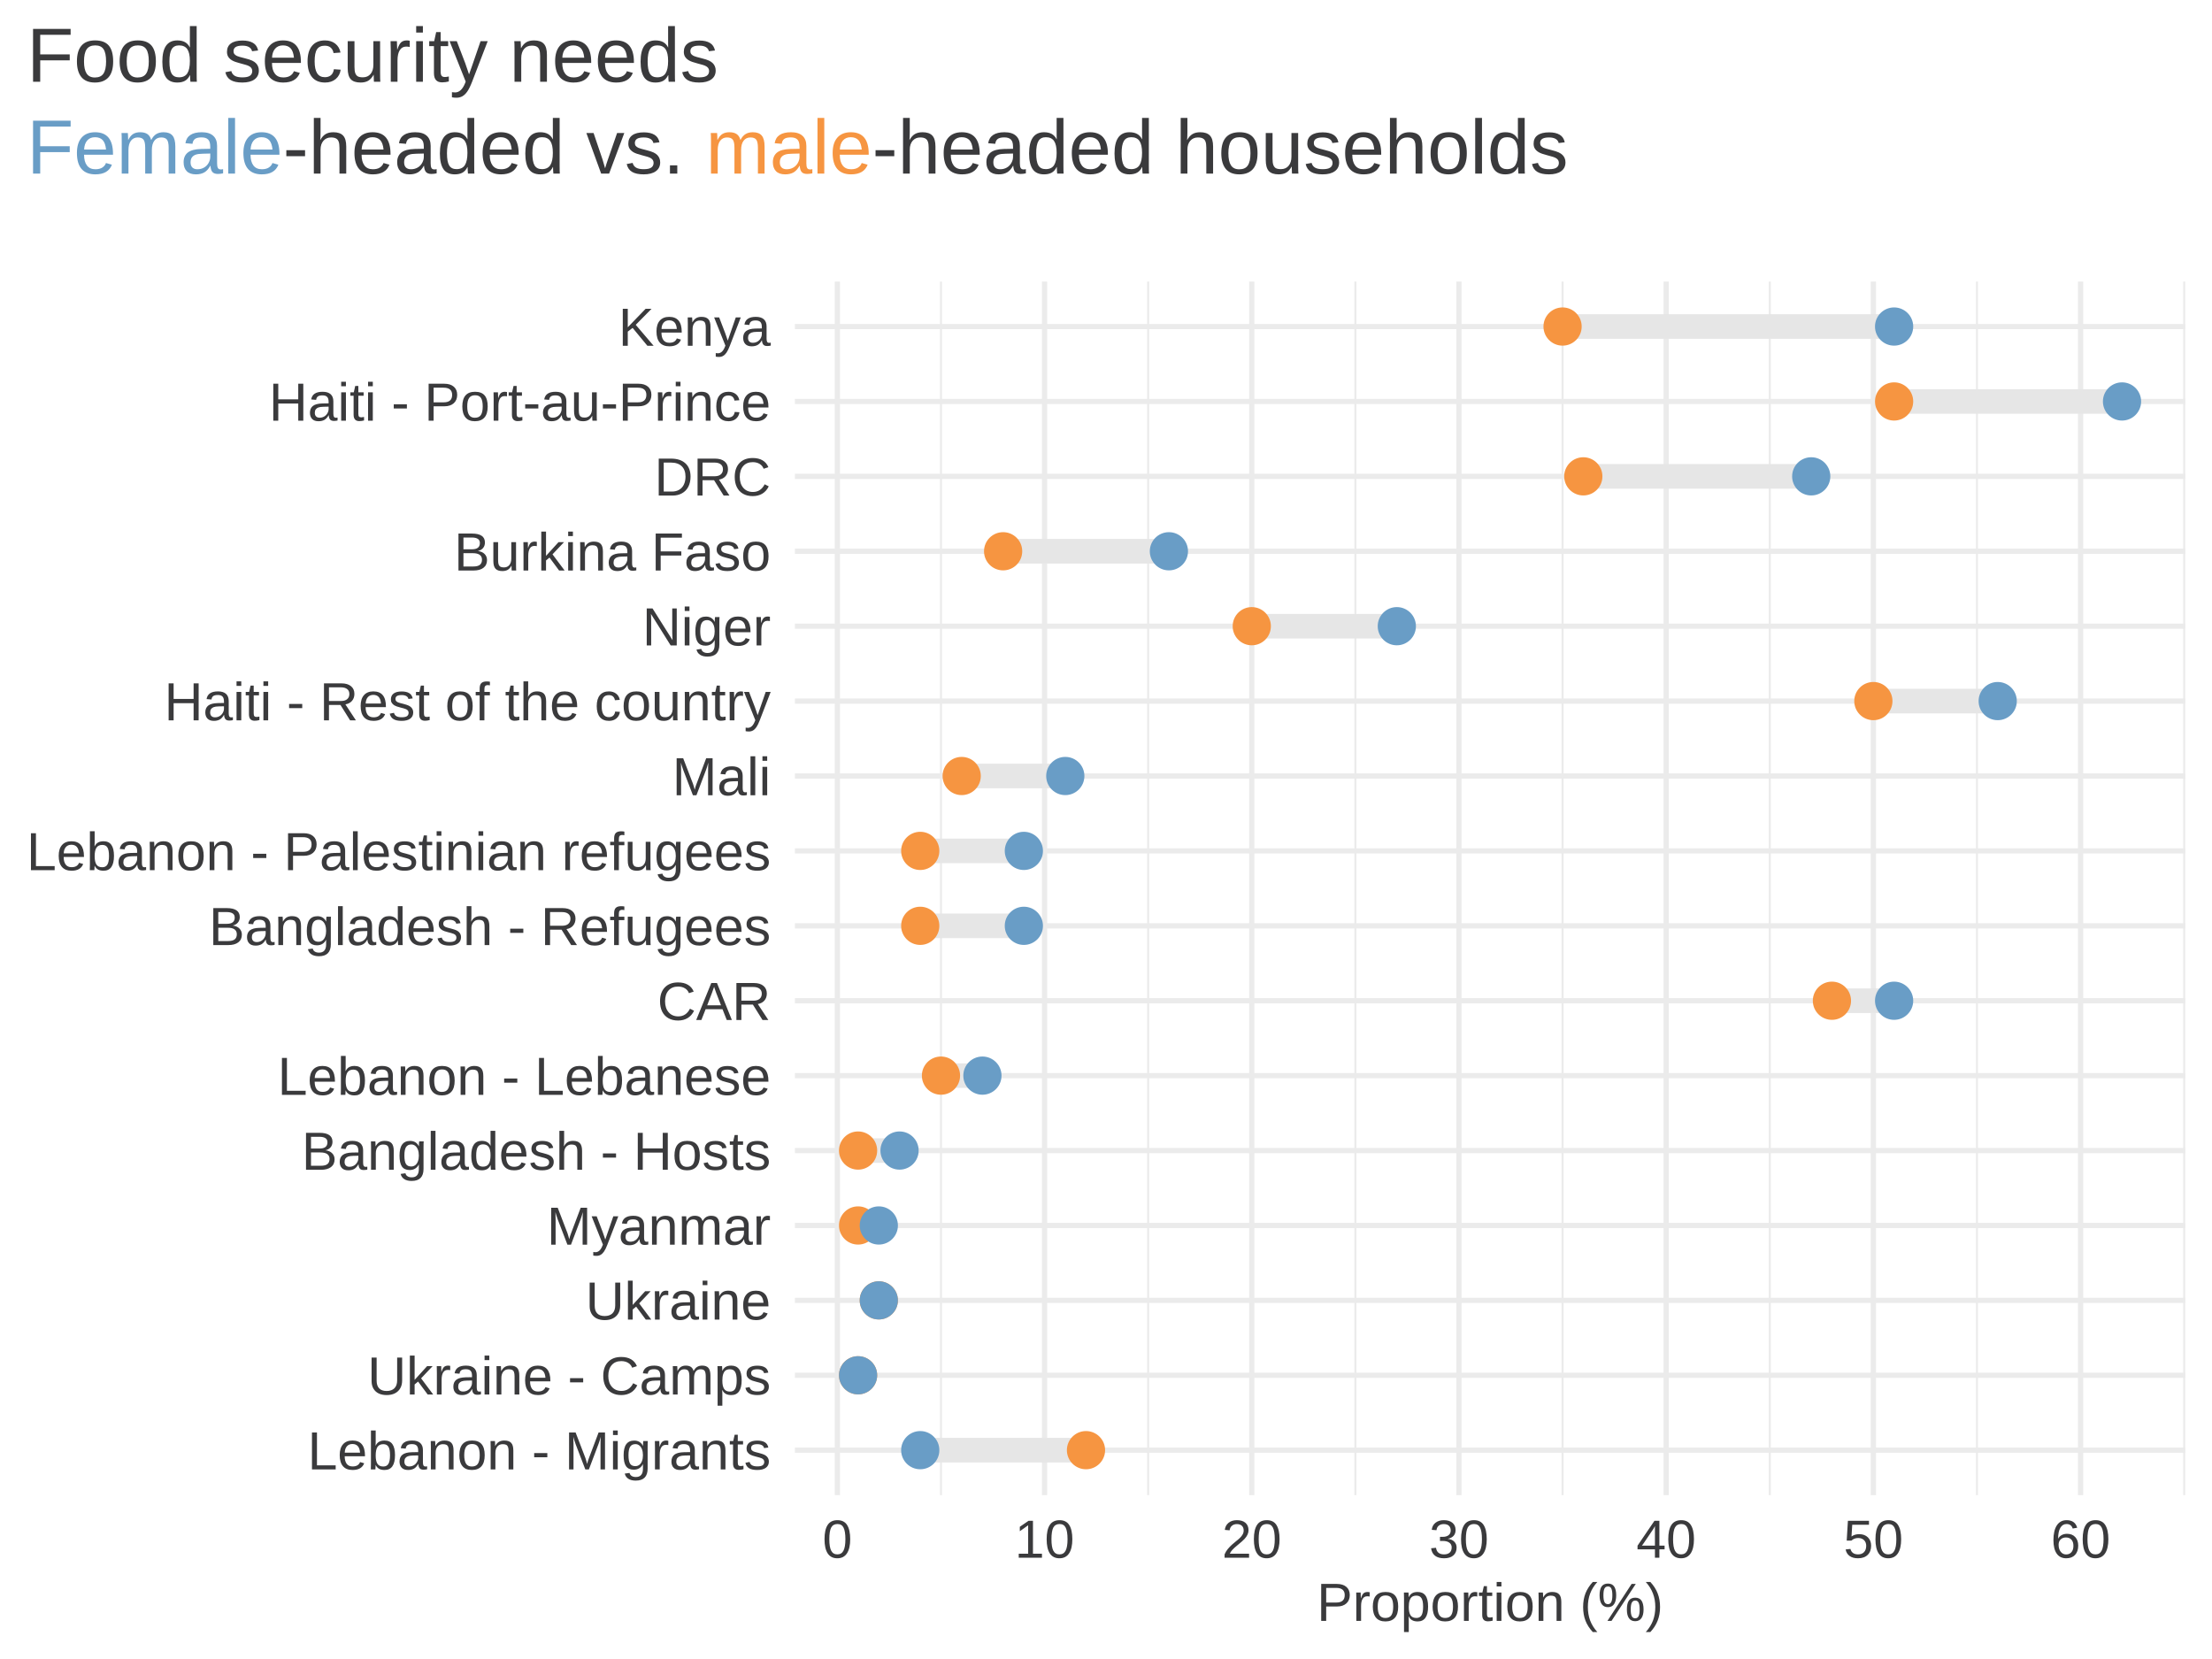
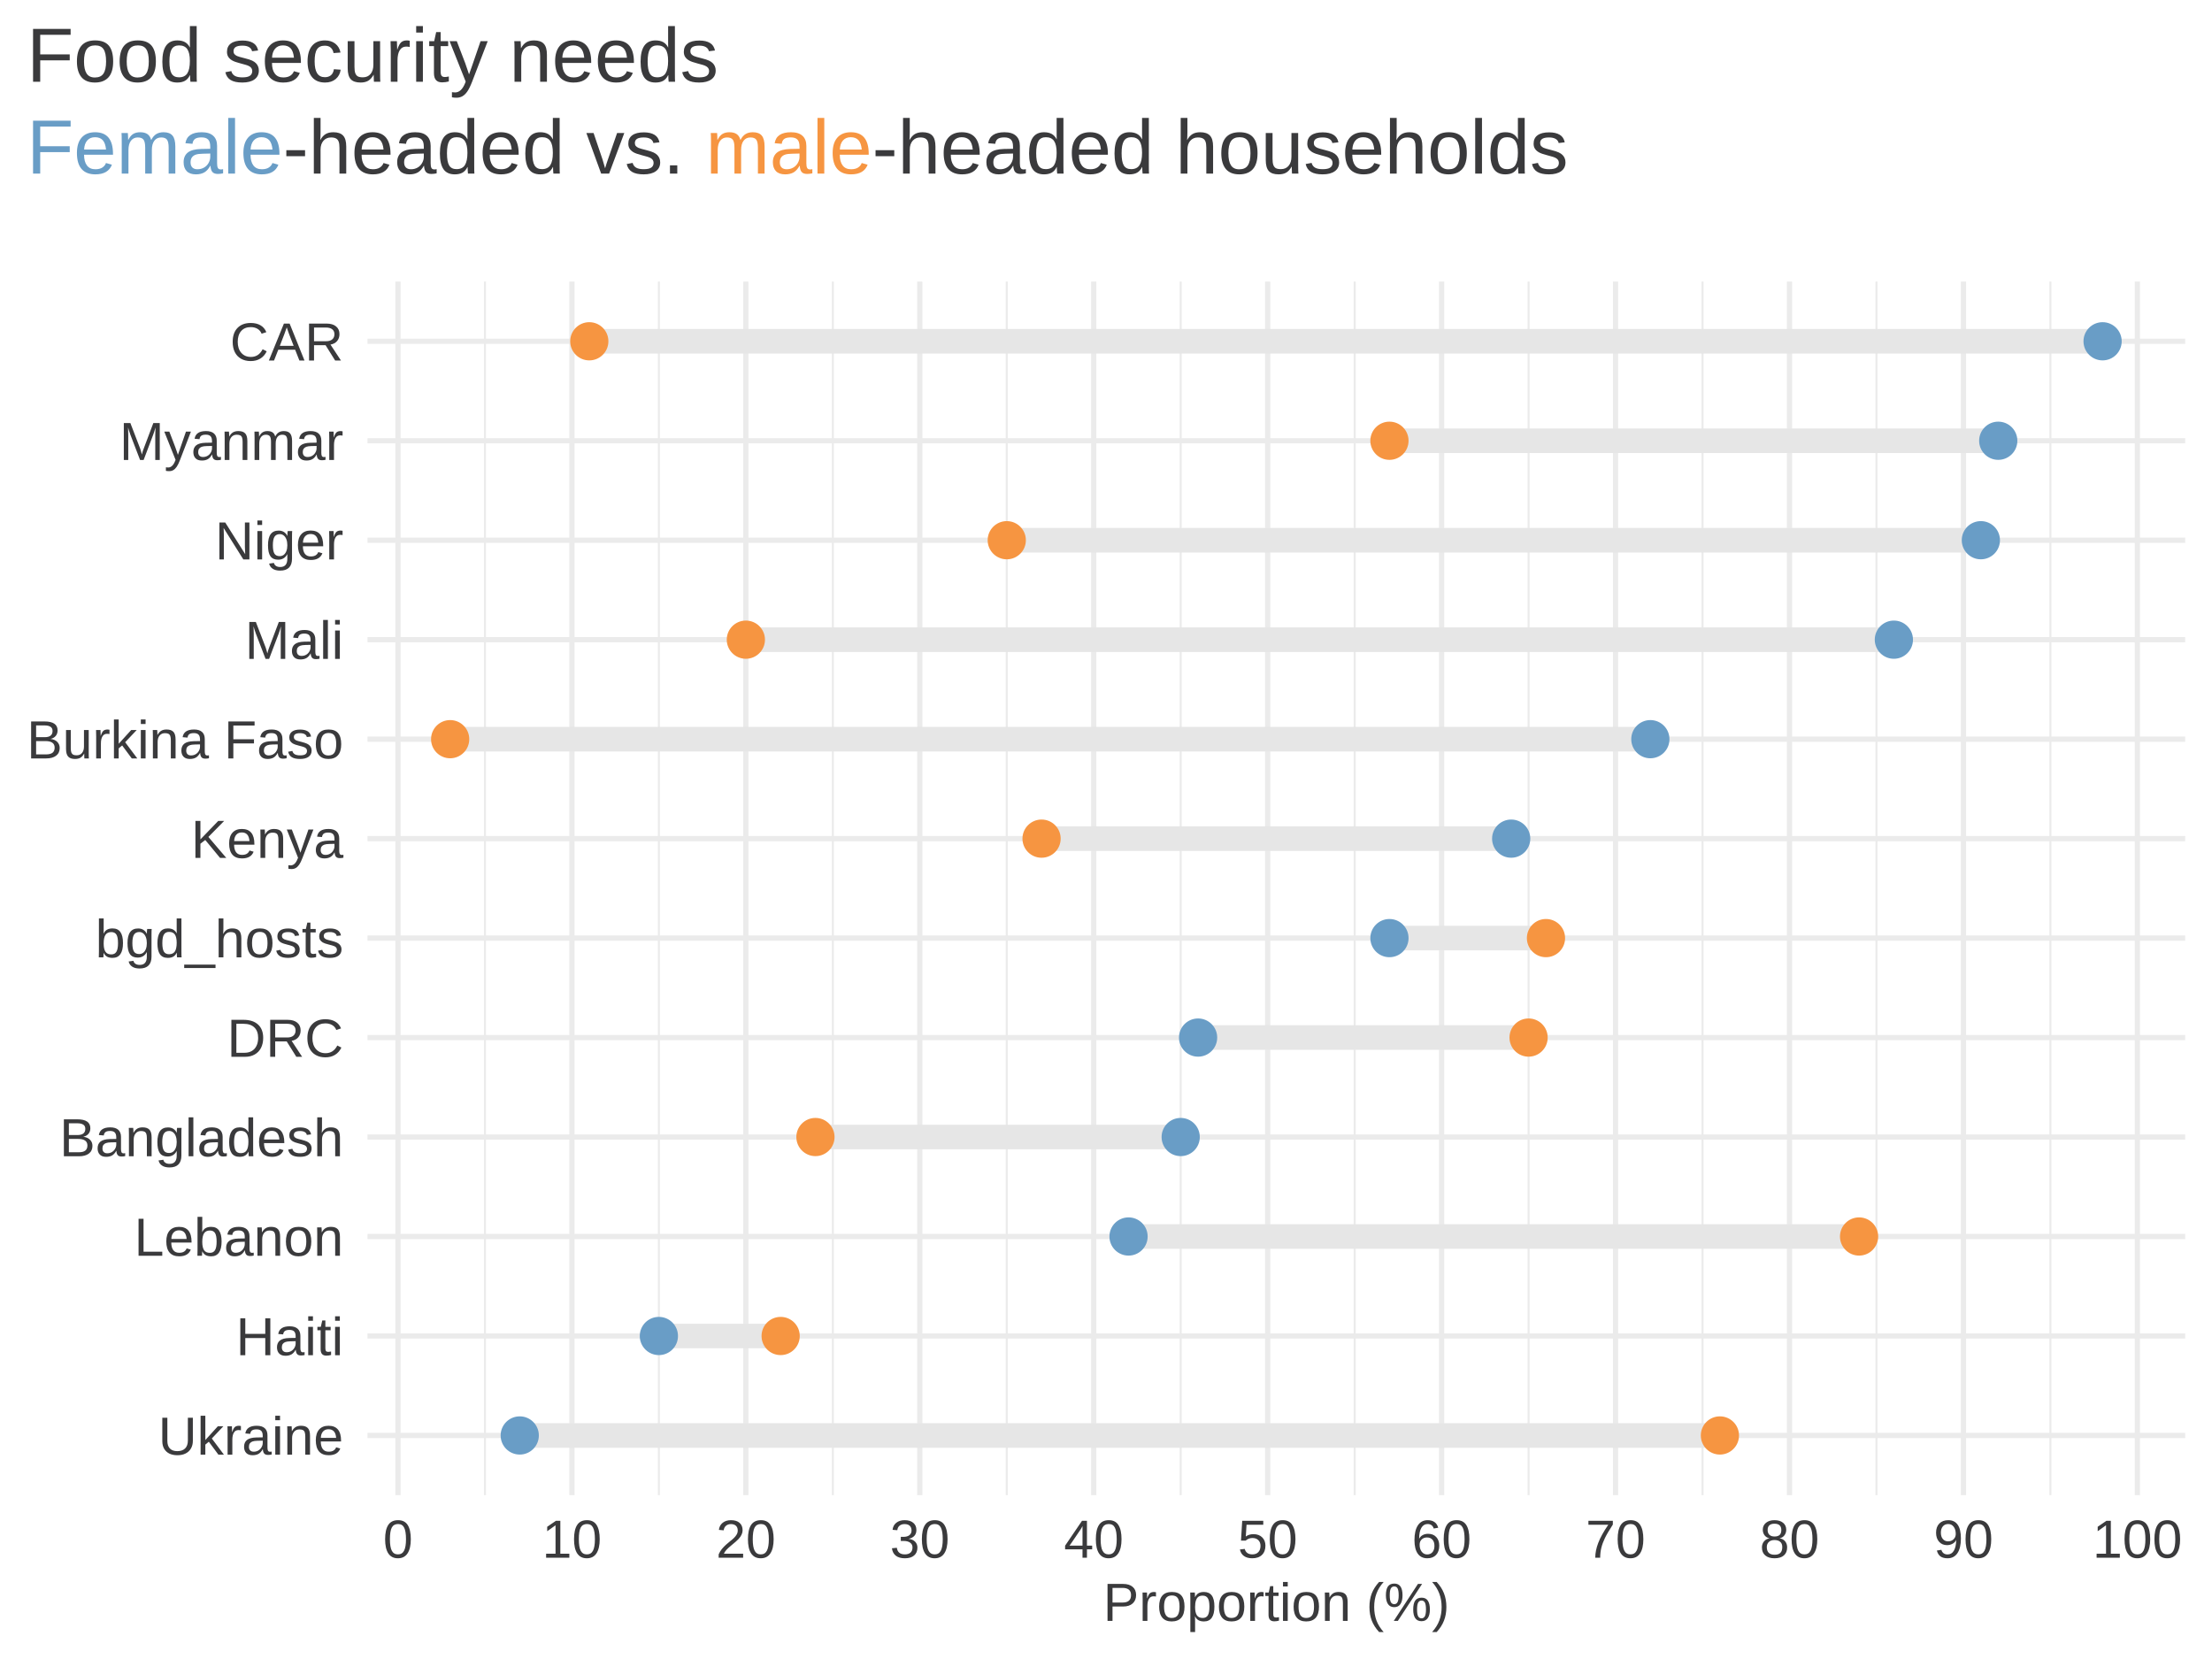
<svg xmlns="http://www.w3.org/2000/svg" class="svglite" width="576.00pt" height="432.00pt" viewBox="0 0 576.00 432.00">
  <defs>
    <style type="text/css">
    .svglite line, .svglite polyline, .svglite polygon, .svglite path, .svglite rect, .svglite circle {
      fill: none;
      stroke: #000000;
      stroke-linecap: round;
      stroke-linejoin: round;
      stroke-miterlimit: 10.00;
    }
    .svglite text {
      white-space: pre;
    }
  </style>
  </defs>
  <rect width="100%" height="100%" style="stroke: none; fill: none;" />
  <defs>
    <clipPath id="cpMC4wMHw1NzYuMDB8MC4wMHw0MzIuMDA=">
      <rect x="0.00" y="0.00" width="576.00" height="432.00" />
    </clipPath>
  </defs>
  <g clip-path="url(#cpMC4wMHw1NzYuMDB8MC4wMHw0MzIuMDA=)">
</g>
  <defs>
-     <clipPath id="cpMjA2Ljk5fDU2OS4wM3w3My4zM3wzODkuMzM=">
-       <rect x="206.99" y="73.33" width="362.04" height="316.00" />
+     <clipPath id="cpOTUuNzB8NTY5LjAzfDczLjMzfDM4OS4zMw==">
+       <rect x="95.70" y="73.33" width="473.32" height="316.00" />
    </clipPath>
  </defs>
-   <g clip-path="url(#cpMjA2Ljk5fDU2OS4wM3w3My4zM3wzODkuMzM=)">
-     <polyline points="245.03,389.33 245.03,73.33 " style="stroke-width: 0.53; stroke: #EBEBEB; stroke-linecap: butt;" />
-     <polyline points="298.98,389.33 298.98,73.33 " style="stroke-width: 0.53; stroke: #EBEBEB; stroke-linecap: butt;" />
-     <polyline points="352.94,389.33 352.94,73.33 " style="stroke-width: 0.53; stroke: #EBEBEB; stroke-linecap: butt;" />
-     <polyline points="406.89,389.33 406.89,73.33 " style="stroke-width: 0.53; stroke: #EBEBEB; stroke-linecap: butt;" />
-     <polyline points="460.85,389.33 460.85,73.33 " style="stroke-width: 0.53; stroke: #EBEBEB; stroke-linecap: butt;" />
-     <polyline points="514.80,389.33 514.80,73.33 " style="stroke-width: 0.53; stroke: #EBEBEB; stroke-linecap: butt;" />
-     <polyline points="568.76,389.33 568.76,73.33 " style="stroke-width: 0.53; stroke: #EBEBEB; stroke-linecap: butt;" />
-     <polyline points="206.99,377.62 569.03,377.62 " style="stroke-width: 1.36; stroke: #EBEBEB; stroke-linecap: butt;" />
-     <polyline points="206.99,358.12 569.03,358.12 " style="stroke-width: 1.36; stroke: #EBEBEB; stroke-linecap: butt;" />
-     <polyline points="206.99,338.61 569.03,338.61 " style="stroke-width: 1.36; stroke: #EBEBEB; stroke-linecap: butt;" />
-     <polyline points="206.99,319.11 569.03,319.11 " style="stroke-width: 1.36; stroke: #EBEBEB; stroke-linecap: butt;" />
-     <polyline points="206.99,299.60 569.03,299.60 " style="stroke-width: 1.36; stroke: #EBEBEB; stroke-linecap: butt;" />
-     <polyline points="206.99,280.09 569.03,280.09 " style="stroke-width: 1.36; stroke: #EBEBEB; stroke-linecap: butt;" />
-     <polyline points="206.99,260.59 569.03,260.59 " style="stroke-width: 1.36; stroke: #EBEBEB; stroke-linecap: butt;" />
-     <polyline points="206.99,241.08 569.03,241.08 " style="stroke-width: 1.36; stroke: #EBEBEB; stroke-linecap: butt;" />
-     <polyline points="206.99,221.57 569.03,221.57 " style="stroke-width: 1.36; stroke: #EBEBEB; stroke-linecap: butt;" />
-     <polyline points="206.99,202.07 569.03,202.07 " style="stroke-width: 1.36; stroke: #EBEBEB; stroke-linecap: butt;" />
-     <polyline points="206.99,182.56 569.03,182.56 " style="stroke-width: 1.36; stroke: #EBEBEB; stroke-linecap: butt;" />
-     <polyline points="206.99,163.06 569.03,163.06 " style="stroke-width: 1.36; stroke: #EBEBEB; stroke-linecap: butt;" />
-     <polyline points="206.99,143.55 569.03,143.55 " style="stroke-width: 1.36; stroke: #EBEBEB; stroke-linecap: butt;" />
-     <polyline points="206.99,124.04 569.03,124.04 " style="stroke-width: 1.36; stroke: #EBEBEB; stroke-linecap: butt;" />
-     <polyline points="206.99,104.54 569.03,104.54 " style="stroke-width: 1.36; stroke: #EBEBEB; stroke-linecap: butt;" />
-     <polyline points="206.99,85.03 569.03,85.03 " style="stroke-width: 1.36; stroke: #EBEBEB; stroke-linecap: butt;" />
-     <polyline points="218.05,389.33 218.05,73.33 " style="stroke-width: 1.36; stroke: #EBEBEB; stroke-linecap: butt;" />
-     <polyline points="272.00,389.33 272.00,73.33 " style="stroke-width: 1.36; stroke: #EBEBEB; stroke-linecap: butt;" />
-     <polyline points="325.96,389.33 325.96,73.33 " style="stroke-width: 1.36; stroke: #EBEBEB; stroke-linecap: butt;" />
-     <polyline points="379.91,389.33 379.91,73.33 " style="stroke-width: 1.36; stroke: #EBEBEB; stroke-linecap: butt;" />
-     <polyline points="433.87,389.33 433.87,73.33 " style="stroke-width: 1.36; stroke: #EBEBEB; stroke-linecap: butt;" />
-     <polyline points="487.82,389.33 487.82,73.33 " style="stroke-width: 1.36; stroke: #EBEBEB; stroke-linecap: butt;" />
-     <polyline points="541.78,389.33 541.78,73.33 " style="stroke-width: 1.36; stroke: #EBEBEB; stroke-linecap: butt;" />
-     <line x1="223.44" y1="358.12" x2="223.44" y2="358.12" style="stroke-width: 6.40; stroke: #E6E6E6; stroke-linecap: butt;" />
-     <line x1="228.84" y1="338.61" x2="228.84" y2="338.61" style="stroke-width: 6.40; stroke: #E6E6E6; stroke-linecap: butt;" />
-     <line x1="363.73" y1="163.06" x2="325.96" y2="163.06" style="stroke-width: 6.40; stroke: #E6E6E6; stroke-linecap: butt;" />
-     <line x1="228.84" y1="319.11" x2="223.44" y2="319.11" style="stroke-width: 6.40; stroke: #E6E6E6; stroke-linecap: butt;" />
-     <line x1="277.40" y1="202.07" x2="250.42" y2="202.07" style="stroke-width: 6.40; stroke: #E6E6E6; stroke-linecap: butt;" />
-     <line x1="266.61" y1="221.57" x2="239.63" y2="221.57" style="stroke-width: 6.40; stroke: #E6E6E6; stroke-linecap: butt;" />
-     <line x1="255.82" y1="280.09" x2="245.03" y2="280.09" style="stroke-width: 6.40; stroke: #E6E6E6; stroke-linecap: butt;" />
-     <line x1="239.63" y1="377.62" x2="282.79" y2="377.62" style="stroke-width: 6.40; stroke: #E6E6E6; stroke-linecap: butt;" />
-     <line x1="493.22" y1="85.03" x2="406.89" y2="85.03" style="stroke-width: 6.40; stroke: #E6E6E6; stroke-linecap: butt;" />
-     <line x1="552.57" y1="104.54" x2="493.22" y2="104.54" style="stroke-width: 6.40; stroke: #E6E6E6; stroke-linecap: butt;" />
-     <line x1="520.20" y1="182.56" x2="487.82" y2="182.56" style="stroke-width: 6.40; stroke: #E6E6E6; stroke-linecap: butt;" />
-     <line x1="471.64" y1="124.04" x2="412.29" y2="124.04" style="stroke-width: 6.40; stroke: #E6E6E6; stroke-linecap: butt;" />
-     <line x1="493.22" y1="260.59" x2="477.03" y2="260.59" style="stroke-width: 6.40; stroke: #E6E6E6; stroke-linecap: butt;" />
-     <line x1="304.38" y1="143.55" x2="261.21" y2="143.55" style="stroke-width: 6.40; stroke: #E6E6E6; stroke-linecap: butt;" />
-     <line x1="266.61" y1="241.08" x2="239.63" y2="241.08" style="stroke-width: 6.40; stroke: #E6E6E6; stroke-linecap: butt;" />
-     <line x1="234.24" y1="299.60" x2="223.44" y2="299.60" style="stroke-width: 6.40; stroke: #E6E6E6; stroke-linecap: butt;" />
-     <circle cx="223.44" cy="358.12" r="4.62" style="stroke-width: 0.71; stroke: #F69541; fill: #F69541;" />
-     <circle cx="228.84" cy="338.61" r="4.62" style="stroke-width: 0.71; stroke: #F69541; fill: #F69541;" />
-     <circle cx="325.96" cy="163.06" r="4.62" style="stroke-width: 0.71; stroke: #F69541; fill: #F69541;" />
-     <circle cx="223.44" cy="319.11" r="4.62" style="stroke-width: 0.71; stroke: #F69541; fill: #F69541;" />
-     <circle cx="250.42" cy="202.07" r="4.62" style="stroke-width: 0.71; stroke: #F69541; fill: #F69541;" />
-     <circle cx="239.63" cy="221.57" r="4.62" style="stroke-width: 0.71; stroke: #F69541; fill: #F69541;" />
-     <circle cx="245.03" cy="280.09" r="4.62" style="stroke-width: 0.71; stroke: #F69541; fill: #F69541;" />
-     <circle cx="282.79" cy="377.62" r="4.62" style="stroke-width: 0.71; stroke: #F69541; fill: #F69541;" />
-     <circle cx="406.89" cy="85.03" r="4.62" style="stroke-width: 0.71; stroke: #F69541; fill: #F69541;" />
-     <circle cx="493.22" cy="104.54" r="4.62" style="stroke-width: 0.71; stroke: #F69541; fill: #F69541;" />
-     <circle cx="487.82" cy="182.56" r="4.62" style="stroke-width: 0.71; stroke: #F69541; fill: #F69541;" />
-     <circle cx="412.29" cy="124.04" r="4.62" style="stroke-width: 0.71; stroke: #F69541; fill: #F69541;" />
-     <circle cx="477.03" cy="260.59" r="4.62" style="stroke-width: 0.71; stroke: #F69541; fill: #F69541;" />
-     <circle cx="261.21" cy="143.55" r="4.62" style="stroke-width: 0.71; stroke: #F69541; fill: #F69541;" />
-     <circle cx="239.63" cy="241.08" r="4.62" style="stroke-width: 0.71; stroke: #F69541; fill: #F69541;" />
-     <circle cx="223.44" cy="299.60" r="4.62" style="stroke-width: 0.71; stroke: #F69541; fill: #F69541;" />
-     <circle cx="223.44" cy="358.12" r="4.62" style="stroke-width: 0.71; stroke: #699DC6; fill: #699DC6;" />
-     <circle cx="228.84" cy="338.61" r="4.62" style="stroke-width: 0.71; stroke: #699DC6; fill: #699DC6;" />
-     <circle cx="363.73" cy="163.06" r="4.62" style="stroke-width: 0.71; stroke: #699DC6; fill: #699DC6;" />
-     <circle cx="228.84" cy="319.11" r="4.62" style="stroke-width: 0.71; stroke: #699DC6; fill: #699DC6;" />
-     <circle cx="277.40" cy="202.07" r="4.62" style="stroke-width: 0.71; stroke: #699DC6; fill: #699DC6;" />
-     <circle cx="266.61" cy="221.57" r="4.62" style="stroke-width: 0.71; stroke: #699DC6; fill: #699DC6;" />
-     <circle cx="255.82" cy="280.09" r="4.62" style="stroke-width: 0.71; stroke: #699DC6; fill: #699DC6;" />
-     <circle cx="239.63" cy="377.62" r="4.62" style="stroke-width: 0.71; stroke: #699DC6; fill: #699DC6;" />
-     <circle cx="493.22" cy="85.03" r="4.62" style="stroke-width: 0.71; stroke: #699DC6; fill: #699DC6;" />
-     <circle cx="552.57" cy="104.54" r="4.62" style="stroke-width: 0.71; stroke: #699DC6; fill: #699DC6;" />
-     <circle cx="520.20" cy="182.56" r="4.62" style="stroke-width: 0.71; stroke: #699DC6; fill: #699DC6;" />
-     <circle cx="471.64" cy="124.04" r="4.62" style="stroke-width: 0.71; stroke: #699DC6; fill: #699DC6;" />
-     <circle cx="493.22" cy="260.59" r="4.62" style="stroke-width: 0.71; stroke: #699DC6; fill: #699DC6;" />
-     <circle cx="304.38" cy="143.55" r="4.62" style="stroke-width: 0.71; stroke: #699DC6; fill: #699DC6;" />
-     <circle cx="266.61" cy="241.08" r="4.62" style="stroke-width: 0.71; stroke: #699DC6; fill: #699DC6;" />
-     <circle cx="234.24" cy="299.60" r="4.62" style="stroke-width: 0.71; stroke: #699DC6; fill: #699DC6;" />
+   <g clip-path="url(#cpOTUuNzB8NTY5LjAzfDczLjMzfDM4OS4zMw==)">
+     <polyline points="126.28,389.33 126.28,73.33 " style="stroke-width: 0.53; stroke: #EBEBEB; stroke-linecap: butt;" />
+     <polyline points="171.57,389.33 171.57,73.33 " style="stroke-width: 0.53; stroke: #EBEBEB; stroke-linecap: butt;" />
+     <polyline points="216.87,389.33 216.87,73.33 " style="stroke-width: 0.53; stroke: #EBEBEB; stroke-linecap: butt;" />
+     <polyline points="262.16,389.33 262.16,73.33 " style="stroke-width: 0.53; stroke: #EBEBEB; stroke-linecap: butt;" />
+     <polyline points="307.45,389.33 307.45,73.33 " style="stroke-width: 0.53; stroke: #EBEBEB; stroke-linecap: butt;" />
+     <polyline points="352.75,389.33 352.75,73.33 " style="stroke-width: 0.53; stroke: #EBEBEB; stroke-linecap: butt;" />
+     <polyline points="398.04,389.33 398.04,73.33 " style="stroke-width: 0.53; stroke: #EBEBEB; stroke-linecap: butt;" />
+     <polyline points="443.34,389.33 443.34,73.33 " style="stroke-width: 0.53; stroke: #EBEBEB; stroke-linecap: butt;" />
+     <polyline points="488.63,389.33 488.63,73.33 " style="stroke-width: 0.53; stroke: #EBEBEB; stroke-linecap: butt;" />
+     <polyline points="533.92,389.33 533.92,73.33 " style="stroke-width: 0.53; stroke: #EBEBEB; stroke-linecap: butt;" />
+     <polyline points="95.70,373.79 569.03,373.79 " style="stroke-width: 1.36; stroke: #EBEBEB; stroke-linecap: butt;" />
+     <polyline points="95.70,347.89 569.03,347.89 " style="stroke-width: 1.36; stroke: #EBEBEB; stroke-linecap: butt;" />
+     <polyline points="95.70,321.98 569.03,321.98 " style="stroke-width: 1.36; stroke: #EBEBEB; stroke-linecap: butt;" />
+     <polyline points="95.70,296.08 569.03,296.08 " style="stroke-width: 1.36; stroke: #EBEBEB; stroke-linecap: butt;" />
+     <polyline points="95.70,270.18 569.03,270.18 " style="stroke-width: 1.36; stroke: #EBEBEB; stroke-linecap: butt;" />
+     <polyline points="95.70,244.28 569.03,244.28 " style="stroke-width: 1.36; stroke: #EBEBEB; stroke-linecap: butt;" />
+     <polyline points="95.70,218.38 569.03,218.38 " style="stroke-width: 1.36; stroke: #EBEBEB; stroke-linecap: butt;" />
+     <polyline points="95.70,192.48 569.03,192.48 " style="stroke-width: 1.36; stroke: #EBEBEB; stroke-linecap: butt;" />
+     <polyline points="95.70,166.57 569.03,166.57 " style="stroke-width: 1.36; stroke: #EBEBEB; stroke-linecap: butt;" />
+     <polyline points="95.70,140.67 569.03,140.67 " style="stroke-width: 1.36; stroke: #EBEBEB; stroke-linecap: butt;" />
+     <polyline points="95.70,114.77 569.03,114.77 " style="stroke-width: 1.36; stroke: #EBEBEB; stroke-linecap: butt;" />
+     <polyline points="95.70,88.87 569.03,88.87 " style="stroke-width: 1.36; stroke: #EBEBEB; stroke-linecap: butt;" />
+     <polyline points="103.63,389.33 103.63,73.33 " style="stroke-width: 1.36; stroke: #EBEBEB; stroke-linecap: butt;" />
+     <polyline points="148.93,389.33 148.93,73.33 " style="stroke-width: 1.36; stroke: #EBEBEB; stroke-linecap: butt;" />
+     <polyline points="194.22,389.33 194.22,73.33 " style="stroke-width: 1.36; stroke: #EBEBEB; stroke-linecap: butt;" />
+     <polyline points="239.51,389.33 239.51,73.33 " style="stroke-width: 1.36; stroke: #EBEBEB; stroke-linecap: butt;" />
+     <polyline points="284.81,389.33 284.81,73.33 " style="stroke-width: 1.36; stroke: #EBEBEB; stroke-linecap: butt;" />
+     <polyline points="330.10,389.33 330.10,73.33 " style="stroke-width: 1.36; stroke: #EBEBEB; stroke-linecap: butt;" />
+     <polyline points="375.39,389.33 375.39,73.33 " style="stroke-width: 1.36; stroke: #EBEBEB; stroke-linecap: butt;" />
+     <polyline points="420.69,389.33 420.69,73.33 " style="stroke-width: 1.36; stroke: #EBEBEB; stroke-linecap: butt;" />
+     <polyline points="465.98,389.33 465.98,73.33 " style="stroke-width: 1.36; stroke: #EBEBEB; stroke-linecap: butt;" />
+     <polyline points="511.28,389.33 511.28,73.33 " style="stroke-width: 1.36; stroke: #EBEBEB; stroke-linecap: butt;" />
+     <polyline points="556.57,389.33 556.57,73.33 " style="stroke-width: 1.36; stroke: #EBEBEB; stroke-linecap: butt;" />
+     <line x1="135.34" y1="373.79" x2="447.86" y2="373.79" style="stroke-width: 6.40; stroke: #E6E6E6; stroke-linecap: butt;" />
+     <line x1="515.81" y1="140.67" x2="262.16" y2="140.67" style="stroke-width: 6.40; stroke: #E6E6E6; stroke-linecap: butt;" />
+     <line x1="520.34" y1="114.77" x2="361.81" y2="114.77" style="stroke-width: 6.40; stroke: #E6E6E6; stroke-linecap: butt;" />
+     <line x1="493.16" y1="166.57" x2="194.22" y2="166.57" style="stroke-width: 6.40; stroke: #E6E6E6; stroke-linecap: butt;" />
+     <line x1="293.87" y1="321.98" x2="484.10" y2="321.98" style="stroke-width: 6.40; stroke: #E6E6E6; stroke-linecap: butt;" />
+     <line x1="393.51" y1="218.38" x2="271.22" y2="218.38" style="stroke-width: 6.40; stroke: #E6E6E6; stroke-linecap: butt;" />
+     <line x1="171.57" y1="347.89" x2="203.28" y2="347.89" style="stroke-width: 6.40; stroke: #E6E6E6; stroke-linecap: butt;" />
+     <line x1="311.98" y1="270.18" x2="398.04" y2="270.18" style="stroke-width: 6.40; stroke: #E6E6E6; stroke-linecap: butt;" />
+     <line x1="547.51" y1="88.87" x2="153.45" y2="88.87" style="stroke-width: 6.40; stroke: #E6E6E6; stroke-linecap: butt;" />
+     <line x1="429.75" y1="192.48" x2="117.22" y2="192.48" style="stroke-width: 6.40; stroke: #E6E6E6; stroke-linecap: butt;" />
+     <line x1="307.45" y1="296.08" x2="212.34" y2="296.08" style="stroke-width: 6.40; stroke: #E6E6E6; stroke-linecap: butt;" />
+     <line x1="361.81" y1="244.28" x2="402.57" y2="244.28" style="stroke-width: 6.40; stroke: #E6E6E6; stroke-linecap: butt;" />
+     <circle cx="447.86" cy="373.79" r="4.62" style="stroke-width: 0.71; stroke: #F69541; fill: #F69541;" />
+     <circle cx="262.16" cy="140.67" r="4.62" style="stroke-width: 0.71; stroke: #F69541; fill: #F69541;" />
+     <circle cx="361.81" cy="114.77" r="4.62" style="stroke-width: 0.71; stroke: #F69541; fill: #F69541;" />
+     <circle cx="194.22" cy="166.57" r="4.62" style="stroke-width: 0.71; stroke: #F69541; fill: #F69541;" />
+     <circle cx="484.10" cy="321.98" r="4.62" style="stroke-width: 0.71; stroke: #F69541; fill: #F69541;" />
+     <circle cx="271.22" cy="218.38" r="4.62" style="stroke-width: 0.71; stroke: #F69541; fill: #F69541;" />
+     <circle cx="203.28" cy="347.89" r="4.62" style="stroke-width: 0.71; stroke: #F69541; fill: #F69541;" />
+     <circle cx="398.04" cy="270.18" r="4.62" style="stroke-width: 0.71; stroke: #F69541; fill: #F69541;" />
+     <circle cx="153.45" cy="88.87" r="4.62" style="stroke-width: 0.71; stroke: #F69541; fill: #F69541;" />
+     <circle cx="117.22" cy="192.48" r="4.62" style="stroke-width: 0.71; stroke: #F69541; fill: #F69541;" />
+     <circle cx="212.34" cy="296.08" r="4.62" style="stroke-width: 0.71; stroke: #F69541; fill: #F69541;" />
+     <circle cx="402.57" cy="244.28" r="4.62" style="stroke-width: 0.71; stroke: #F69541; fill: #F69541;" />
+     <circle cx="135.34" cy="373.79" r="4.62" style="stroke-width: 0.71; stroke: #699DC6; fill: #699DC6;" />
+     <circle cx="515.81" cy="140.67" r="4.62" style="stroke-width: 0.71; stroke: #699DC6; fill: #699DC6;" />
+     <circle cx="520.34" cy="114.77" r="4.62" style="stroke-width: 0.71; stroke: #699DC6; fill: #699DC6;" />
+     <circle cx="493.16" cy="166.57" r="4.62" style="stroke-width: 0.71; stroke: #699DC6; fill: #699DC6;" />
+     <circle cx="293.87" cy="321.98" r="4.62" style="stroke-width: 0.71; stroke: #699DC6; fill: #699DC6;" />
+     <circle cx="393.51" cy="218.38" r="4.62" style="stroke-width: 0.71; stroke: #699DC6; fill: #699DC6;" />
+     <circle cx="171.57" cy="347.89" r="4.62" style="stroke-width: 0.71; stroke: #699DC6; fill: #699DC6;" />
+     <circle cx="311.98" cy="270.18" r="4.62" style="stroke-width: 0.71; stroke: #699DC6; fill: #699DC6;" />
+     <circle cx="547.51" cy="88.87" r="4.62" style="stroke-width: 0.71; stroke: #699DC6; fill: #699DC6;" />
+     <circle cx="429.75" cy="192.48" r="4.62" style="stroke-width: 0.71; stroke: #699DC6; fill: #699DC6;" />
+     <circle cx="307.45" cy="296.08" r="4.62" style="stroke-width: 0.71; stroke: #699DC6; fill: #699DC6;" />
+     <circle cx="361.81" cy="244.28" r="4.62" style="stroke-width: 0.71; stroke: #699DC6; fill: #699DC6;" />
  </g>
  <g clip-path="url(#cpMC4wMHw1NzYuMDB8MC4wMHw0MzIuMDA=)">
-     <text x="200.71" y="382.64" text-anchor="end" style="font-size: 14.00px;fill: #3A3A3C; font-family: &quot;Arial&quot;;" textLength="120.58px" lengthAdjust="spacingAndGlyphs">Lebanon - Migrants</text>
-     <text x="200.71" y="363.13" text-anchor="end" style="font-size: 14.00px;fill: #3A3A3C; font-family: &quot;Arial&quot;;" textLength="104.99px" lengthAdjust="spacingAndGlyphs">Ukraine - Camps</text>
-     <text x="200.71" y="343.62" text-anchor="end" style="font-size: 14.00px;fill: #3A3A3C; font-family: &quot;Arial&quot;;" textLength="48.23px" lengthAdjust="spacingAndGlyphs">Ukraine</text>
-     <text x="200.71" y="324.12" text-anchor="end" style="font-size: 14.00px;fill: #3A3A3C; font-family: &quot;Arial&quot;;" textLength="58.32px" lengthAdjust="spacingAndGlyphs">Myanmar</text>
-     <text x="200.71" y="304.61" text-anchor="end" style="font-size: 14.00px;fill: #3A3A3C; font-family: &quot;Arial&quot;;" textLength="122.14px" lengthAdjust="spacingAndGlyphs">Bangladesh - Hosts</text>
-     <text x="200.71" y="285.10" text-anchor="end" style="font-size: 14.00px;fill: #3A3A3C; font-family: &quot;Arial&quot;;" textLength="128.40px" lengthAdjust="spacingAndGlyphs">Lebanon - Lebanese</text>
-     <text x="200.71" y="265.60" text-anchor="end" style="font-size: 14.00px;fill: #3A3A3C; font-family: &quot;Arial&quot;;" textLength="29.56px" lengthAdjust="spacingAndGlyphs">CAR</text>
-     <text x="200.71" y="246.09" text-anchor="end" style="font-size: 14.00px;fill: #3A3A3C; font-family: &quot;Arial&quot;;" textLength="146.28px" lengthAdjust="spacingAndGlyphs">Bangladesh - Refugees</text>
-     <text x="200.71" y="226.59" text-anchor="end" style="font-size: 14.00px;fill: #3A3A3C; font-family: &quot;Arial&quot;;" textLength="193.74px" lengthAdjust="spacingAndGlyphs">Lebanon - Palestinian refugees</text>
-     <text x="200.71" y="207.08" text-anchor="end" style="font-size: 14.00px;fill: #3A3A3C; font-family: &quot;Arial&quot;;" textLength="25.66px" lengthAdjust="spacingAndGlyphs">Mali</text>
-     <text x="200.71" y="187.57" text-anchor="end" style="font-size: 14.00px;fill: #3A3A3C; font-family: &quot;Arial&quot;;" textLength="157.90px" lengthAdjust="spacingAndGlyphs">Haiti - Rest of the country</text>
-     <text x="200.71" y="168.07" text-anchor="end" style="font-size: 14.00px;fill: #3A3A3C; font-family: &quot;Arial&quot;;" textLength="33.44px" lengthAdjust="spacingAndGlyphs">Niger</text>
-     <text x="200.71" y="148.56" text-anchor="end" style="font-size: 14.00px;fill: #3A3A3C; font-family: &quot;Arial&quot;;" textLength="82.45px" lengthAdjust="spacingAndGlyphs">Burkina Faso</text>
-     <text x="200.71" y="129.05" text-anchor="end" style="font-size: 14.00px;fill: #3A3A3C; font-family: &quot;Arial&quot;;" textLength="30.33px" lengthAdjust="spacingAndGlyphs">DRC</text>
-     <text x="200.71" y="109.55" text-anchor="end" style="font-size: 14.00px;fill: #3A3A3C; font-family: &quot;Arial&quot;;" textLength="130.66px" lengthAdjust="spacingAndGlyphs">Haiti - Port-au-Prince</text>
-     <text x="200.71" y="90.04" text-anchor="end" style="font-size: 14.00px;fill: #3A3A3C; font-family: &quot;Arial&quot;;" textLength="39.69px" lengthAdjust="spacingAndGlyphs">Kenya</text>
-     <text x="218.05" y="405.63" text-anchor="middle" style="font-size: 14.00px;fill: #3A3A3C; font-family: &quot;Arial&quot;;" textLength="7.78px" lengthAdjust="spacingAndGlyphs">0</text>
-     <text x="272.00" y="405.63" text-anchor="middle" style="font-size: 14.00px;fill: #3A3A3C; font-family: &quot;Arial&quot;;" textLength="15.57px" lengthAdjust="spacingAndGlyphs">10</text>
-     <text x="325.96" y="405.63" text-anchor="middle" style="font-size: 14.00px;fill: #3A3A3C; font-family: &quot;Arial&quot;;" textLength="15.57px" lengthAdjust="spacingAndGlyphs">20</text>
-     <text x="379.91" y="405.63" text-anchor="middle" style="font-size: 14.00px;fill: #3A3A3C; font-family: &quot;Arial&quot;;" textLength="15.57px" lengthAdjust="spacingAndGlyphs">30</text>
-     <text x="433.87" y="405.63" text-anchor="middle" style="font-size: 14.00px;fill: #3A3A3C; font-family: &quot;Arial&quot;;" textLength="15.57px" lengthAdjust="spacingAndGlyphs">40</text>
-     <text x="487.82" y="405.63" text-anchor="middle" style="font-size: 14.00px;fill: #3A3A3C; font-family: &quot;Arial&quot;;" textLength="15.57px" lengthAdjust="spacingAndGlyphs">50</text>
-     <text x="541.78" y="405.63" text-anchor="middle" style="font-size: 14.00px;fill: #3A3A3C; font-family: &quot;Arial&quot;;" textLength="15.57px" lengthAdjust="spacingAndGlyphs">60</text>
-     <text x="388.01" y="422.08" text-anchor="middle" style="font-size: 14.00px;fill: #3A3A3C; font-family: &quot;Arial&quot;;" textLength="90.22px" lengthAdjust="spacingAndGlyphs">Proportion (%)</text>
+     <text x="89.43" y="378.80" text-anchor="end" style="font-size: 14.00px;fill: #3A3A3C; font-family: &quot;Arial&quot;;" textLength="48.23px" lengthAdjust="spacingAndGlyphs">Ukraine</text>
+     <text x="89.43" y="352.90" text-anchor="end" style="font-size: 14.00px;fill: #3A3A3C; font-family: &quot;Arial&quot;;" textLength="28.00px" lengthAdjust="spacingAndGlyphs">Haiti</text>
+     <text x="89.43" y="327.00" text-anchor="end" style="font-size: 14.00px;fill: #3A3A3C; font-family: &quot;Arial&quot;;" textLength="54.48px" lengthAdjust="spacingAndGlyphs">Lebanon</text>
+     <text x="89.43" y="301.09" text-anchor="end" style="font-size: 14.00px;fill: #3A3A3C; font-family: &quot;Arial&quot;;" textLength="73.93px" lengthAdjust="spacingAndGlyphs">Bangladesh</text>
+     <text x="89.43" y="275.19" text-anchor="end" style="font-size: 14.00px;fill: #3A3A3C; font-family: &quot;Arial&quot;;" textLength="30.33px" lengthAdjust="spacingAndGlyphs">DRC</text>
+     <text x="89.43" y="249.29" text-anchor="end" style="font-size: 14.00px;fill: #3A3A3C; font-family: &quot;Arial&quot;;" textLength="64.58px" lengthAdjust="spacingAndGlyphs">bgd_hosts</text>
+     <text x="89.43" y="223.39" text-anchor="end" style="font-size: 14.00px;fill: #3A3A3C; font-family: &quot;Arial&quot;;" textLength="39.69px" lengthAdjust="spacingAndGlyphs">Kenya</text>
+     <text x="89.43" y="197.49" text-anchor="end" style="font-size: 14.00px;fill: #3A3A3C; font-family: &quot;Arial&quot;;" textLength="82.45px" lengthAdjust="spacingAndGlyphs">Burkina Faso</text>
+     <text x="89.43" y="171.58" text-anchor="end" style="font-size: 14.00px;fill: #3A3A3C; font-family: &quot;Arial&quot;;" textLength="25.66px" lengthAdjust="spacingAndGlyphs">Mali</text>
+     <text x="89.43" y="145.68" text-anchor="end" style="font-size: 14.00px;fill: #3A3A3C; font-family: &quot;Arial&quot;;" textLength="33.44px" lengthAdjust="spacingAndGlyphs">Niger</text>
+     <text x="89.43" y="119.78" text-anchor="end" style="font-size: 14.00px;fill: #3A3A3C; font-family: &quot;Arial&quot;;" textLength="58.32px" lengthAdjust="spacingAndGlyphs">Myanmar</text>
+     <text x="89.43" y="93.88" text-anchor="end" style="font-size: 14.00px;fill: #3A3A3C; font-family: &quot;Arial&quot;;" textLength="29.56px" lengthAdjust="spacingAndGlyphs">CAR</text>
+     <text x="103.63" y="405.63" text-anchor="middle" style="font-size: 14.00px;fill: #3A3A3C; font-family: &quot;Arial&quot;;" textLength="7.78px" lengthAdjust="spacingAndGlyphs">0</text>
+     <text x="148.93" y="405.63" text-anchor="middle" style="font-size: 14.00px;fill: #3A3A3C; font-family: &quot;Arial&quot;;" textLength="15.57px" lengthAdjust="spacingAndGlyphs">10</text>
+     <text x="194.22" y="405.63" text-anchor="middle" style="font-size: 14.00px;fill: #3A3A3C; font-family: &quot;Arial&quot;;" textLength="15.57px" lengthAdjust="spacingAndGlyphs">20</text>
+     <text x="239.51" y="405.63" text-anchor="middle" style="font-size: 14.00px;fill: #3A3A3C; font-family: &quot;Arial&quot;;" textLength="15.57px" lengthAdjust="spacingAndGlyphs">30</text>
+     <text x="284.81" y="405.63" text-anchor="middle" style="font-size: 14.00px;fill: #3A3A3C; font-family: &quot;Arial&quot;;" textLength="15.57px" lengthAdjust="spacingAndGlyphs">40</text>
+     <text x="330.10" y="405.63" text-anchor="middle" style="font-size: 14.00px;fill: #3A3A3C; font-family: &quot;Arial&quot;;" textLength="15.57px" lengthAdjust="spacingAndGlyphs">50</text>
+     <text x="375.39" y="405.63" text-anchor="middle" style="font-size: 14.00px;fill: #3A3A3C; font-family: &quot;Arial&quot;;" textLength="15.57px" lengthAdjust="spacingAndGlyphs">60</text>
+     <text x="420.69" y="405.63" text-anchor="middle" style="font-size: 14.00px;fill: #3A3A3C; font-family: &quot;Arial&quot;;" textLength="15.57px" lengthAdjust="spacingAndGlyphs">70</text>
+     <text x="465.98" y="405.63" text-anchor="middle" style="font-size: 14.00px;fill: #3A3A3C; font-family: &quot;Arial&quot;;" textLength="15.57px" lengthAdjust="spacingAndGlyphs">80</text>
+     <text x="511.28" y="405.63" text-anchor="middle" style="font-size: 14.00px;fill: #3A3A3C; font-family: &quot;Arial&quot;;" textLength="15.57px" lengthAdjust="spacingAndGlyphs">90</text>
+     <text x="556.57" y="405.63" text-anchor="middle" style="font-size: 14.00px;fill: #3A3A3C; font-family: &quot;Arial&quot;;" textLength="23.35px" lengthAdjust="spacingAndGlyphs">100</text>
+     <text x="332.37" y="422.08" text-anchor="middle" style="font-size: 14.00px;fill: #3A3A3C; font-family: &quot;Arial&quot;;" textLength="90.22px" lengthAdjust="spacingAndGlyphs">Proportion (%)</text>
    <text x="6.97" y="21.29" style="font-size: 20.00px;fill: #3A3A3C; font-family: &quot;Arial&quot;;" textLength="45.59px" lengthAdjust="spacingAndGlyphs">Food</text>
    <text x="58.12" y="21.29" style="font-size: 20.00px;fill: #3A3A3C; font-family: &quot;Arial&quot;;" textLength="68.91px" lengthAdjust="spacingAndGlyphs">security</text>
    <text x="132.59" y="21.29" style="font-size: 20.00px;fill: #3A3A3C; font-family: &quot;Arial&quot;;" textLength="54.50px" lengthAdjust="spacingAndGlyphs">needs</text>
    <text x="6.97" y="45.20" style="font-size: 20.00px;fill: #699DC6; font-family: &quot;Arial&quot;;" textLength="66.69px" lengthAdjust="spacingAndGlyphs">Female</text>
    <text x="73.67" y="45.20" style="font-size: 20.00px;fill: #3A3A3C; font-family: &quot;Arial&quot;;" textLength="73.40px" lengthAdjust="spacingAndGlyphs">-headed</text>
    <text x="152.63" y="45.20" style="font-size: 20.00px;fill: #3A3A3C; font-family: &quot;Arial&quot;;" textLength="25.56px" lengthAdjust="spacingAndGlyphs">vs.</text>
    <text x="183.75" y="45.20" style="font-size: 20.00px;fill: #F69541; font-family: &quot;Arial&quot;;" textLength="43.35px" lengthAdjust="spacingAndGlyphs">male</text>
    <text x="227.10" y="45.20" style="font-size: 20.00px;fill: #3A3A3C; font-family: &quot;Arial&quot;;" textLength="73.40px" lengthAdjust="spacingAndGlyphs">-headed</text>
    <text x="306.06" y="45.20" style="font-size: 20.00px;fill: #3A3A3C; font-family: &quot;Arial&quot;;" textLength="102.31px" lengthAdjust="spacingAndGlyphs">households</text>
  </g>
</svg>
